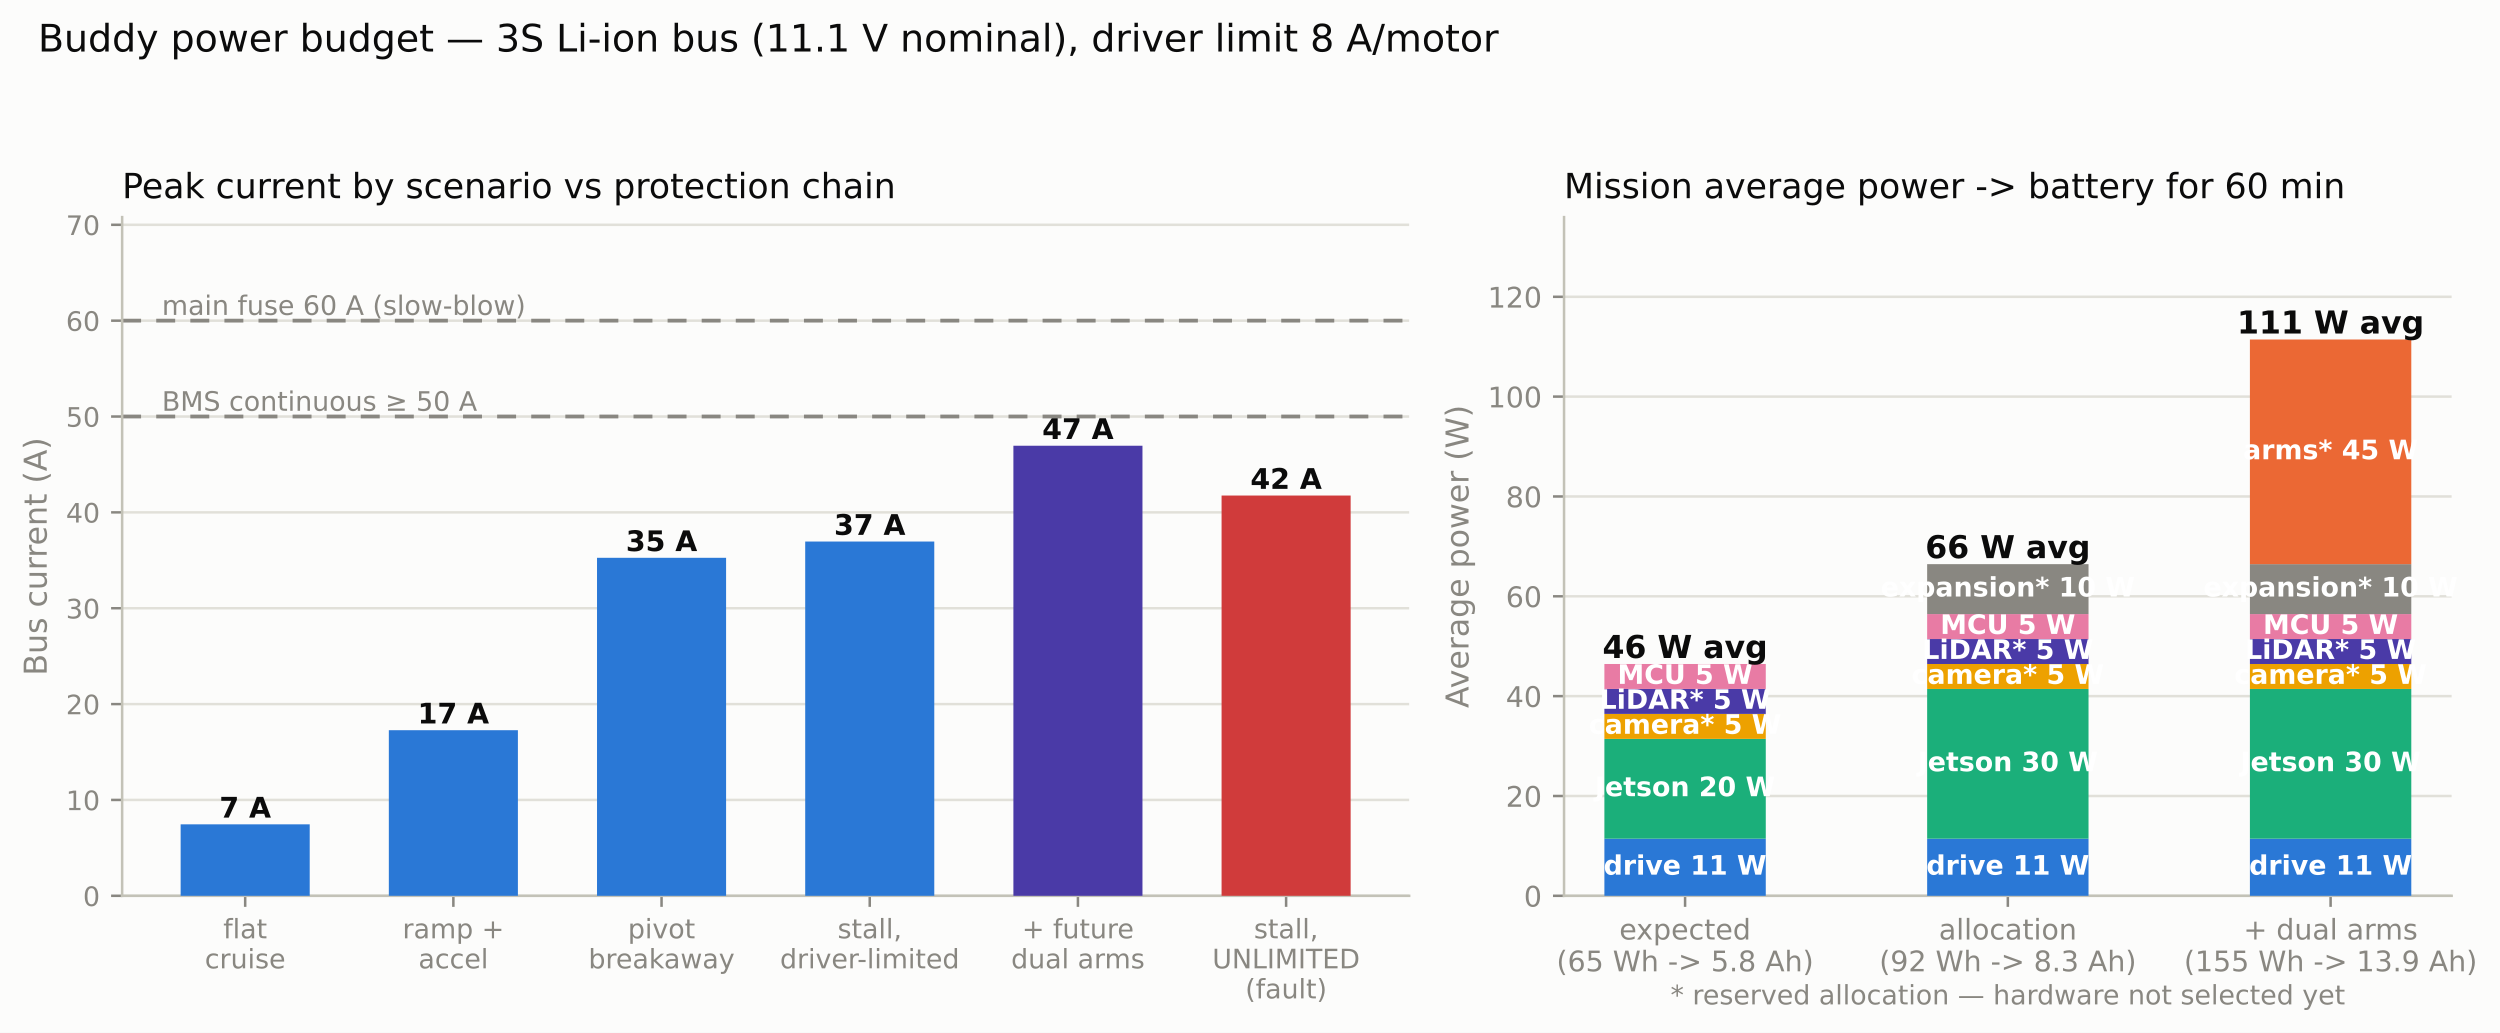
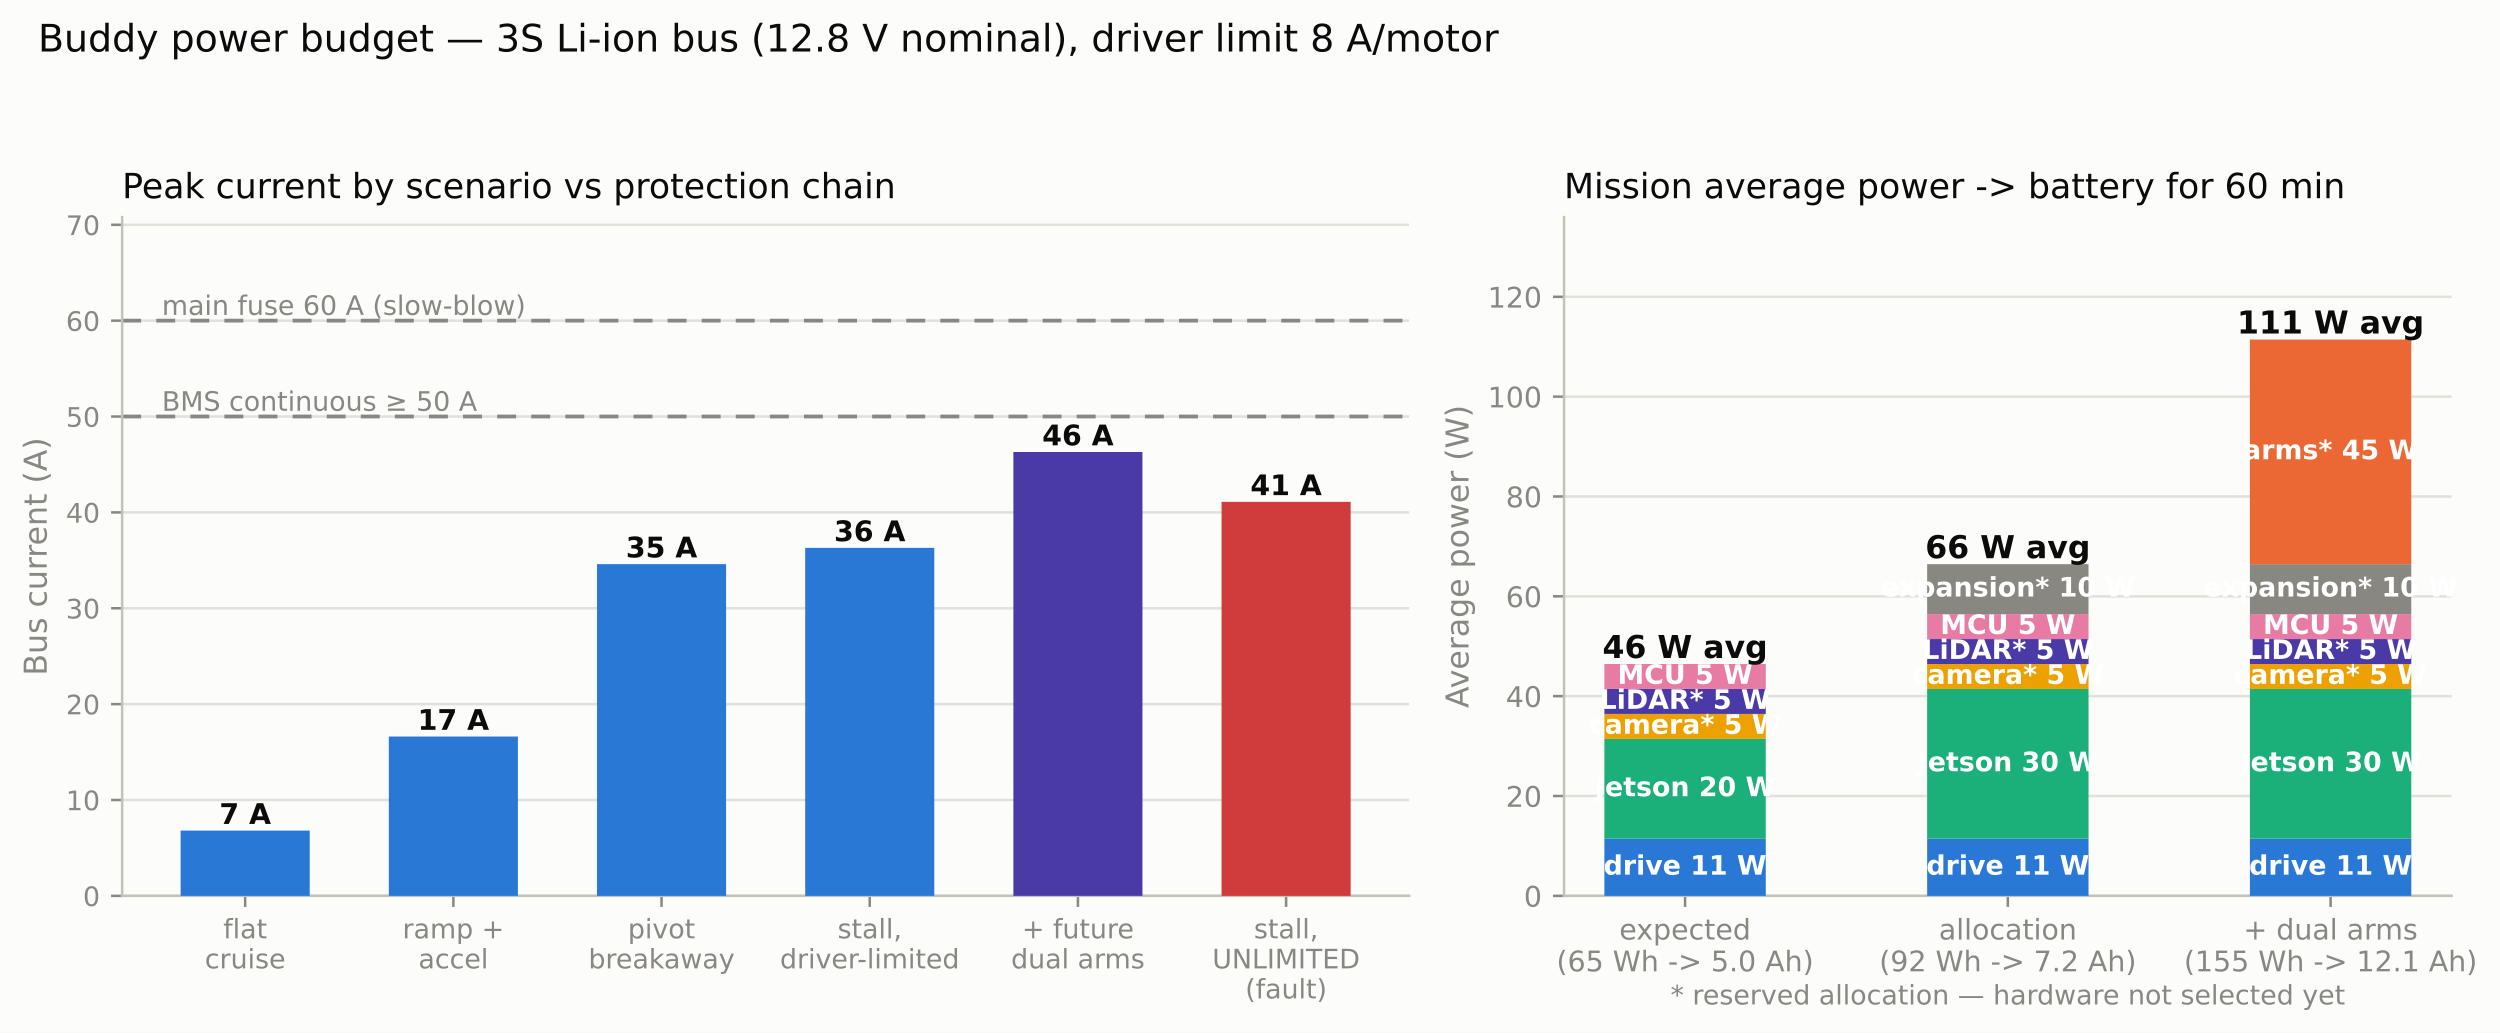
- <svg xmlns="http://www.w3.org/2000/svg" xmlns:xlink="http://www.w3.org/1999/xlink" width="792.006pt" height="327.168pt" viewBox="0 0 792.006 327.168" version="1.1">
+ <svg xmlns="http://www.w3.org/2000/svg" xmlns:xlink="http://www.w3.org/1999/xlink" width="791.985pt" height="327.168pt" viewBox="0 0 791.985 327.168" version="1.1">
  <defs>
    <style type="text/css">*{stroke-linejoin: round; stroke-linecap: butt}</style>
  </defs>
  <g id="figure_1">
    <g id="patch_1">
-       <path d="M 0 327.168  L 792.006 327.168  L 792.006 0  L 0 0  z " style="fill: #fcfcfb" />
+       <path d="M 0 327.168  L 791.985 327.168  L 791.985 0  L 0 0  z " style="fill: #fcfcfb" />
    </g>
    <g id="axes_1">
      <g id="patch_2">
-         <path d="M 38.694 283.798  L 446.422 283.798  L 446.422 68.784  L 38.694 68.784  z " style="fill: #fcfcfb" />
+         <path d="M 38.694 283.798  L 446.409 283.798  L 446.409 68.784  L 38.694 68.784  z " style="fill: #fcfcfb" />
      </g>
      <g id="matplotlib.axis_1">
        <g id="xtick_1">
          <g id="line2d_1">
            <defs>
              <path id="ma2b86f57fc" d="M 0 0  L 0 3.5  " style="stroke: #898781; stroke-width: 0.8" />
            </defs>
            <g>
-               <use xlink:href="#ma2b86f57fc" x="77.673" y="283.798" style="fill: #898781; stroke: #898781; stroke-width: 0.8" />
+               <use xlink:href="#ma2b86f57fc" x="77.672" y="283.798" style="fill: #898781; stroke: #898781; stroke-width: 0.8" />
            </g>
          </g>
          <g id="text_1">
-             <text style="font-size: 8.5px; font-family: 'DejaVu Sans', sans-serif; fill: #898781" transform="translate(70.7258 297.2568)">flat</text>
-             <text style="font-size: 8.5px; font-family: 'DejaVu Sans', sans-serif; fill: #898781" transform="translate(64.88604 306.7749)">cruise</text>
+             <text style="font-size: 8.5px; font-family: 'DejaVu Sans', sans-serif; fill: #898781" transform="translate(70.72453 297.2568)">flat</text>
+             <text style="font-size: 8.5px; font-family: 'DejaVu Sans', sans-serif; fill: #898781" transform="translate(64.88476 306.7749)">cruise</text>
          </g>
        </g>
        <g id="xtick_2">
          <g id="line2d_2">
            <g>
-               <use xlink:href="#ma2b86f57fc" x="143.627" y="283.798" style="fill: #898781; stroke: #898781; stroke-width: 0.8" />
+               <use xlink:href="#ma2b86f57fc" x="143.624" y="283.798" style="fill: #898781; stroke: #898781; stroke-width: 0.8" />
            </g>
          </g>
          <g id="text_2">
-             <text style="font-size: 8.5px; font-family: 'DejaVu Sans', sans-serif; fill: #898781" transform="translate(127.5258 297.2568)">ramp +</text>
-             <text style="font-size: 8.5px; font-family: 'DejaVu Sans', sans-serif; fill: #898781" transform="translate(132.5534 306.7749)">accel</text>
+             <text style="font-size: 8.5px; font-family: 'DejaVu Sans', sans-serif; fill: #898781" transform="translate(127.5223 297.2568)">ramp +</text>
+             <text style="font-size: 8.5px; font-family: 'DejaVu Sans', sans-serif; fill: #898781" transform="translate(132.5499 306.7749)">accel</text>
          </g>
        </g>
        <g id="xtick_3">
          <g id="line2d_3">
            <g>
-               <use xlink:href="#ma2b86f57fc" x="209.581" y="283.798" style="fill: #898781; stroke: #898781; stroke-width: 0.8" />
+               <use xlink:href="#ma2b86f57fc" x="209.576" y="283.798" style="fill: #898781; stroke: #898781; stroke-width: 0.8" />
            </g>
          </g>
          <g id="text_3">
-             <text style="font-size: 8.5px; font-family: 'DejaVu Sans', sans-serif; fill: #898781" transform="translate(198.9205 297.2568)">pivot</text>
-             <text style="font-size: 8.5px; font-family: 'DejaVu Sans', sans-serif; fill: #898781" transform="translate(186.4255 306.7749)">breakaway</text>
+             <text style="font-size: 8.5px; font-family: 'DejaVu Sans', sans-serif; fill: #898781" transform="translate(198.9149 297.2568)">pivot</text>
+             <text style="font-size: 8.5px; font-family: 'DejaVu Sans', sans-serif; fill: #898781" transform="translate(186.4199 306.7749)">breakaway</text>
          </g>
        </g>
        <g id="xtick_4">
          <g id="line2d_4">
            <g>
-               <use xlink:href="#ma2b86f57fc" x="275.535" y="283.798" style="fill: #898781; stroke: #898781; stroke-width: 0.8" />
+               <use xlink:href="#ma2b86f57fc" x="275.528" y="283.798" style="fill: #898781; stroke: #898781; stroke-width: 0.8" />
            </g>
          </g>
          <g id="text_4">
-             <text style="font-size: 8.5px; font-family: 'DejaVu Sans', sans-serif; fill: #898781" transform="translate(265.3387 297.2568)">stall,</text>
-             <text style="font-size: 8.5px; font-family: 'DejaVu Sans', sans-serif; fill: #898781" transform="translate(247.1082 306.7749)">driver-limited</text>
+             <text style="font-size: 8.5px; font-family: 'DejaVu Sans', sans-serif; fill: #898781" transform="translate(265.331 297.2568)">stall,</text>
+             <text style="font-size: 8.5px; font-family: 'DejaVu Sans', sans-serif; fill: #898781" transform="translate(247.1005 306.7749)">driver-limited</text>
          </g>
        </g>
        <g id="xtick_5">
          <g id="line2d_5">
            <g>
-               <use xlink:href="#ma2b86f57fc" x="341.489" y="283.798" style="fill: #898781; stroke: #898781; stroke-width: 0.8" />
+               <use xlink:href="#ma2b86f57fc" x="341.48" y="283.798" style="fill: #898781; stroke: #898781; stroke-width: 0.8" />
            </g>
          </g>
          <g id="text_5">
-             <text style="font-size: 8.5px; font-family: 'DejaVu Sans', sans-serif; fill: #898781" transform="translate(323.7616 297.2568)">+ future</text>
-             <text style="font-size: 8.5px; font-family: 'DejaVu Sans', sans-serif; fill: #898781" transform="translate(320.3311 306.7749)">dual arms</text>
+             <text style="font-size: 8.5px; font-family: 'DejaVu Sans', sans-serif; fill: #898781" transform="translate(323.7518 297.2568)">+ future</text>
+             <text style="font-size: 8.5px; font-family: 'DejaVu Sans', sans-serif; fill: #898781" transform="translate(320.3212 306.7749)">dual arms</text>
          </g>
        </g>
        <g id="xtick_6">
          <g id="line2d_6">
            <g>
-               <use xlink:href="#ma2b86f57fc" x="407.444" y="283.798" style="fill: #898781; stroke: #898781; stroke-width: 0.8" />
+               <use xlink:href="#ma2b86f57fc" x="407.431" y="283.798" style="fill: #898781; stroke: #898781; stroke-width: 0.8" />
            </g>
          </g>
          <g id="text_6">
-             <text style="font-size: 8.5px; font-family: 'DejaVu Sans', sans-serif; fill: #898781" transform="translate(397.2468 297.2568)">stall,</text>
-             <text style="font-size: 8.5px; font-family: 'DejaVu Sans', sans-serif; fill: #898781" transform="translate(384.0572 306.7749)">UNLIMITED</text>
-             <text style="font-size: 8.5px; font-family: 'DejaVu Sans', sans-serif; fill: #898781" transform="translate(394.4863 316.293)">(fault)</text>
+             <text style="font-size: 8.5px; font-family: 'DejaVu Sans', sans-serif; fill: #898781" transform="translate(397.2348 297.2568)">stall,</text>
+             <text style="font-size: 8.5px; font-family: 'DejaVu Sans', sans-serif; fill: #898781" transform="translate(384.0452 306.7749)">UNLIMITED</text>
+             <text style="font-size: 8.5px; font-family: 'DejaVu Sans', sans-serif; fill: #898781" transform="translate(394.4743 316.293)">(fault)</text>
          </g>
        </g>
      </g>
      <g id="matplotlib.axis_2">
        <g id="ytick_1">
          <g id="line2d_7">
-             <path d="M 38.694 283.798  L 446.422 283.798  " clip-path="url(#p3582e8891f)" style="fill: none; stroke: #e1e0d9; stroke-width: 0.8; stroke-linecap: square" />
+             <path d="M 38.694 283.798  L 446.409 283.798  " clip-path="url(#p6758bde0e4)" style="fill: none; stroke: #e1e0d9; stroke-width: 0.8; stroke-linecap: square" />
          </g>
          <g id="line2d_8">
            <defs>
              <path id="m1e9599ba9b" d="M 0 0  L -3.5 0  " style="stroke: #898781; stroke-width: 0.8" />
            </defs>
            <g>
              <use xlink:href="#m1e9599ba9b" x="38.694" y="283.798" style="fill: #898781; stroke: #898781; stroke-width: 0.8" />
            </g>
          </g>
          <g id="text_7">
            <text style="font-size: 8.5px; font-family: 'DejaVu Sans', sans-serif; text-anchor: end; fill: #898781" x="31.694" y="287.027" transform="rotate(-0 31.69438 287.0274)">0</text>
          </g>
        </g>
        <g id="ytick_2">
          <g id="line2d_9">
-             <path d="M 38.694 253.429  L 446.422 253.429  " clip-path="url(#p3582e8891f)" style="fill: none; stroke: #e1e0d9; stroke-width: 0.8; stroke-linecap: square" />
+             <path d="M 38.694 253.429  L 446.409 253.429  " clip-path="url(#p6758bde0e4)" style="fill: none; stroke: #e1e0d9; stroke-width: 0.8; stroke-linecap: square" />
          </g>
          <g id="line2d_10">
            <g>
              <use xlink:href="#m1e9599ba9b" x="38.694" y="253.429" style="fill: #898781; stroke: #898781; stroke-width: 0.8" />
            </g>
          </g>
          <g id="text_8">
            <text style="font-size: 8.5px; font-family: 'DejaVu Sans', sans-serif; text-anchor: end; fill: #898781" x="31.694" y="256.658" transform="rotate(-0 31.69438 256.6582)">10</text>
          </g>
        </g>
        <g id="ytick_3">
          <g id="line2d_11">
-             <path d="M 38.694 223.06  L 446.422 223.06  " clip-path="url(#p3582e8891f)" style="fill: none; stroke: #e1e0d9; stroke-width: 0.8; stroke-linecap: square" />
+             <path d="M 38.694 223.06  L 446.409 223.06  " clip-path="url(#p6758bde0e4)" style="fill: none; stroke: #e1e0d9; stroke-width: 0.8; stroke-linecap: square" />
          </g>
          <g id="line2d_12">
            <g>
              <use xlink:href="#m1e9599ba9b" x="38.694" y="223.06" style="fill: #898781; stroke: #898781; stroke-width: 0.8" />
            </g>
          </g>
          <g id="text_9">
            <text style="font-size: 8.5px; font-family: 'DejaVu Sans', sans-serif; text-anchor: end; fill: #898781" x="31.694" y="226.289" transform="rotate(-0 31.69438 226.289)">20</text>
          </g>
        </g>
        <g id="ytick_4">
          <g id="line2d_13">
-             <path d="M 38.694 192.69  L 446.422 192.69  " clip-path="url(#p3582e8891f)" style="fill: none; stroke: #e1e0d9; stroke-width: 0.8; stroke-linecap: square" />
+             <path d="M 38.694 192.69  L 446.409 192.69  " clip-path="url(#p6758bde0e4)" style="fill: none; stroke: #e1e0d9; stroke-width: 0.8; stroke-linecap: square" />
          </g>
          <g id="line2d_14">
            <g>
              <use xlink:href="#m1e9599ba9b" x="38.694" y="192.69" style="fill: #898781; stroke: #898781; stroke-width: 0.8" />
            </g>
          </g>
          <g id="text_10">
            <text style="font-size: 8.5px; font-family: 'DejaVu Sans', sans-serif; text-anchor: end; fill: #898781" x="31.694" y="195.92" transform="rotate(-0 31.69438 195.9198)">30</text>
          </g>
        </g>
        <g id="ytick_5">
          <g id="line2d_15">
-             <path d="M 38.694 162.321  L 446.422 162.321  " clip-path="url(#p3582e8891f)" style="fill: none; stroke: #e1e0d9; stroke-width: 0.8; stroke-linecap: square" />
+             <path d="M 38.694 162.321  L 446.409 162.321  " clip-path="url(#p6758bde0e4)" style="fill: none; stroke: #e1e0d9; stroke-width: 0.8; stroke-linecap: square" />
          </g>
          <g id="line2d_16">
            <g>
              <use xlink:href="#m1e9599ba9b" x="38.694" y="162.321" style="fill: #898781; stroke: #898781; stroke-width: 0.8" />
            </g>
          </g>
          <g id="text_11">
            <text style="font-size: 8.5px; font-family: 'DejaVu Sans', sans-serif; text-anchor: end; fill: #898781" x="31.694" y="165.551" transform="rotate(-0 31.69438 165.5505)">40</text>
          </g>
        </g>
        <g id="ytick_6">
          <g id="line2d_17">
-             <path d="M 38.694 131.952  L 446.422 131.952  " clip-path="url(#p3582e8891f)" style="fill: none; stroke: #e1e0d9; stroke-width: 0.8; stroke-linecap: square" />
+             <path d="M 38.694 131.952  L 446.409 131.952  " clip-path="url(#p6758bde0e4)" style="fill: none; stroke: #e1e0d9; stroke-width: 0.8; stroke-linecap: square" />
          </g>
          <g id="line2d_18">
            <g>
              <use xlink:href="#m1e9599ba9b" x="38.694" y="131.952" style="fill: #898781; stroke: #898781; stroke-width: 0.8" />
            </g>
          </g>
          <g id="text_12">
            <text style="font-size: 8.5px; font-family: 'DejaVu Sans', sans-serif; text-anchor: end; fill: #898781" x="31.694" y="135.181" transform="rotate(-0 31.69438 135.1813)">50</text>
          </g>
        </g>
        <g id="ytick_7">
          <g id="line2d_19">
-             <path d="M 38.694 101.583  L 446.422 101.583  " clip-path="url(#p3582e8891f)" style="fill: none; stroke: #e1e0d9; stroke-width: 0.8; stroke-linecap: square" />
+             <path d="M 38.694 101.583  L 446.409 101.583  " clip-path="url(#p6758bde0e4)" style="fill: none; stroke: #e1e0d9; stroke-width: 0.8; stroke-linecap: square" />
          </g>
          <g id="line2d_20">
            <g>
              <use xlink:href="#m1e9599ba9b" x="38.694" y="101.583" style="fill: #898781; stroke: #898781; stroke-width: 0.8" />
            </g>
          </g>
          <g id="text_13">
            <text style="font-size: 8.5px; font-family: 'DejaVu Sans', sans-serif; text-anchor: end; fill: #898781" x="31.694" y="104.812" transform="rotate(-0 31.69438 104.8121)">60</text>
          </g>
        </g>
        <g id="ytick_8">
          <g id="line2d_21">
-             <path d="M 38.694 71.214  L 446.422 71.214  " clip-path="url(#p3582e8891f)" style="fill: none; stroke: #e1e0d9; stroke-width: 0.8; stroke-linecap: square" />
+             <path d="M 38.694 71.214  L 446.409 71.214  " clip-path="url(#p6758bde0e4)" style="fill: none; stroke: #e1e0d9; stroke-width: 0.8; stroke-linecap: square" />
          </g>
          <g id="line2d_22">
            <g>
              <use xlink:href="#m1e9599ba9b" x="38.694" y="71.214" style="fill: #898781; stroke: #898781; stroke-width: 0.8" />
            </g>
          </g>
          <g id="text_14">
            <text style="font-size: 8.5px; font-family: 'DejaVu Sans', sans-serif; text-anchor: end; fill: #898781" x="31.694" y="74.443" transform="rotate(-0 31.69438 74.44287)">70</text>
          </g>
        </g>
        <g id="text_15">
          <text style="font-size: 10px; font-family: 'DejaVu Sans', sans-serif; text-anchor: middle; fill: #898781" x="14.798" y="176.291" transform="rotate(-90 14.79844 176.291)">Bus current (A)</text>
        </g>
      </g>
      <g id="line2d_23">
-         <path d="M 38.694 131.952  L 446.422 131.952  " clip-path="url(#p3582e8891f)" style="fill: none; stroke-dasharray: 6,4.8; stroke-dashoffset: 0; stroke: #898781; stroke-width: 1.2" />
+         <path d="M 38.694 131.952  L 446.409 131.952  " clip-path="url(#p6758bde0e4)" style="fill: none; stroke-dasharray: 6,4.8; stroke-dashoffset: 0; stroke: #898781; stroke-width: 1.2" />
      </g>
      <g id="line2d_24">
-         <path d="M 38.694 101.583  L 446.422 101.583  " clip-path="url(#p3582e8891f)" style="fill: none; stroke-dasharray: 6,4.8; stroke-dashoffset: 0; stroke: #898781; stroke-width: 1.2" />
+         <path d="M 38.694 101.583  L 446.409 101.583  " clip-path="url(#p6758bde0e4)" style="fill: none; stroke-dasharray: 6,4.8; stroke-dashoffset: 0; stroke: #898781; stroke-width: 1.2" />
      </g>
      <g id="patch_3">
        <path d="M 38.694 283.798  L 38.694 68.784  " style="fill: none; stroke: #c3c2b7; stroke-width: 0.8; stroke-linejoin: miter; stroke-linecap: square" />
      </g>
      <g id="patch_4">
-         <path d="M 38.694 283.798  L 446.422 283.798  " style="fill: none; stroke: #c3c2b7; stroke-width: 0.8; stroke-linejoin: miter; stroke-linecap: square" />
+         <path d="M 38.694 283.798  L 446.409 283.798  " style="fill: none; stroke: #c3c2b7; stroke-width: 0.8; stroke-linejoin: miter; stroke-linecap: square" />
      </g>
      <g id="patch_5">
-         <path d="M 57.227 283.798  L 98.119 283.798  L 98.119 261.14  L 57.227 261.14  z " clip-path="url(#p3582e8891f)" style="fill: #2a78d6" />
+         <path d="M 57.227 283.798  L 98.117 283.798  L 98.117 263.138  L 57.227 263.138  z " clip-path="url(#p6758bde0e4)" style="fill: #2a78d6" />
      </g>
      <g id="patch_6">
-         <path d="M 123.182 283.798  L 164.073 283.798  L 164.073 231.33  L 123.182 231.33  z " clip-path="url(#p3582e8891f)" style="fill: #2a78d6" />
+         <path d="M 123.179 283.798  L 164.069 283.798  L 164.069 233.328  L 123.179 233.328  z " clip-path="url(#p6758bde0e4)" style="fill: #2a78d6" />
      </g>
      <g id="patch_7">
-         <path d="M 189.136 283.798  L 230.027 283.798  L 230.027 176.712  L 189.136 176.712  z " clip-path="url(#p3582e8891f)" style="fill: #2a78d6" />
+         <path d="M 189.131 283.798  L 230.021 283.798  L 230.021 178.711  L 189.131 178.711  z " clip-path="url(#p6758bde0e4)" style="fill: #2a78d6" />
      </g>
      <g id="patch_8">
-         <path d="M 255.09 283.798  L 295.981 283.798  L 295.981 171.569  L 255.09 171.569  z " clip-path="url(#p3582e8891f)" style="fill: #2a78d6" />
+         <path d="M 255.083 283.798  L 295.973 283.798  L 295.973 173.567  L 255.083 173.567  z " clip-path="url(#p6758bde0e4)" style="fill: #2a78d6" />
      </g>
      <g id="patch_9">
-         <path d="M 321.044 283.798  L 361.935 283.798  L 361.935 141.2  L 321.044 141.2  z " clip-path="url(#p3582e8891f)" style="fill: #4a3aa7" />
+         <path d="M 321.034 283.798  L 361.925 283.798  L 361.925 143.198  L 321.034 143.198  z " clip-path="url(#p6758bde0e4)" style="fill: #4a3aa7" />
      </g>
      <g id="patch_10">
-         <path d="M 386.998 283.798  L 427.889 283.798  L 427.889 156.992  L 386.998 156.992  z " clip-path="url(#p3582e8891f)" style="fill: #d03b3b" />
+         <path d="M 386.986 283.798  L 427.877 283.798  L 427.877 158.99  L 386.986 158.99  z " clip-path="url(#p6758bde0e4)" style="fill: #d03b3b" />
      </g>
      <g id="text_16">
        <text style="font-size: 11px; font-family: 'DejaVu Sans', sans-serif; text-anchor: start; fill: #0b0b0b" x="38.694" y="62.784" transform="rotate(-0 38.69438 62.784)">Peak current by scenario vs protection chain</text>
      </g>
      <g id="text_17">
-         <text style="font-weight: 700; font-size: 9px; font-family: 'DejaVu Sans', sans-serif; text-anchor: middle; fill: #0b0b0b" x="77.673" y="259.014" transform="rotate(-0 77.67322 259.014)">7 A</text>
+         <text style="font-weight: 700; font-size: 9px; font-family: 'DejaVu Sans', sans-serif; text-anchor: middle; fill: #0b0b0b" x="77.672" y="261.013" transform="rotate(-0 77.67195 261.0125)">7 A</text>
      </g>
      <g id="text_18">
-         <text style="font-weight: 700; font-size: 9px; font-family: 'DejaVu Sans', sans-serif; text-anchor: middle; fill: #0b0b0b" x="143.627" y="229.204" transform="rotate(-0 143.6273 229.2037)">17 A</text>
+         <text style="font-weight: 700; font-size: 9px; font-family: 'DejaVu Sans', sans-serif; text-anchor: middle; fill: #0b0b0b" x="143.624" y="231.202" transform="rotate(-0 143.6239 231.2022)">17 A</text>
      </g>
      <g id="text_19">
-         <text style="font-weight: 700; font-size: 9px; font-family: 'DejaVu Sans', sans-serif; text-anchor: middle; fill: #0b0b0b" x="209.581" y="174.586" transform="rotate(-0 209.5813 174.5865)">35 A</text>
+         <text style="font-weight: 700; font-size: 9px; font-family: 'DejaVu Sans', sans-serif; text-anchor: middle; fill: #0b0b0b" x="209.576" y="176.585" transform="rotate(-0 209.5758 176.585)">35 A</text>
      </g>
      <g id="text_20">
-         <text style="font-weight: 700; font-size: 9px; font-family: 'DejaVu Sans', sans-serif; text-anchor: middle; fill: #0b0b0b" x="275.535" y="169.443" transform="rotate(-0 275.5354 169.4429)">37 A</text>
+         <text style="font-weight: 700; font-size: 9px; font-family: 'DejaVu Sans', sans-serif; text-anchor: middle; fill: #0b0b0b" x="275.528" y="171.441" transform="rotate(-0 275.5277 171.4415)">36 A</text>
      </g>
      <g id="text_21">
-         <text style="font-weight: 700; font-size: 9px; font-family: 'DejaVu Sans', sans-serif; text-anchor: middle; fill: #0b0b0b" x="341.489" y="139.074" transform="rotate(-0 341.4895 139.0737)">47 A</text>
+         <text style="font-weight: 700; font-size: 9px; font-family: 'DejaVu Sans', sans-serif; text-anchor: middle; fill: #0b0b0b" x="341.48" y="141.072" transform="rotate(-0 341.4796 141.0722)">46 A</text>
      </g>
      <g id="text_22">
-         <text style="font-weight: 700; font-size: 9px; font-family: 'DejaVu Sans', sans-serif; text-anchor: middle; fill: #0b0b0b" x="407.444" y="154.866" transform="rotate(-0 407.4435 154.8657)">42 A</text>
+         <text style="font-weight: 700; font-size: 9px; font-family: 'DejaVu Sans', sans-serif; text-anchor: middle; fill: #0b0b0b" x="407.431" y="156.864" transform="rotate(-0 407.4315 156.8642)">41 A</text>
      </g>
      <g id="text_23">
-         <text style="font-size: 8.5px; font-family: 'DejaVu Sans', sans-serif; text-anchor: start; fill: #898781" x="51.292" y="130.13" transform="rotate(-0 51.2916 130.1298)">BMS continuous ≥ 50 A</text>
+         <text style="font-size: 8.5px; font-family: 'DejaVu Sans', sans-serif; text-anchor: start; fill: #898781" x="51.291" y="130.13" transform="rotate(-0 51.29119 130.1298)">BMS continuous ≥ 50 A</text>
      </g>
      <g id="text_24">
-         <text style="font-size: 8.5px; font-family: 'DejaVu Sans', sans-serif; text-anchor: start; fill: #898781" x="51.292" y="99.761" transform="rotate(-0 51.2916 99.7606)">main fuse 60 A (slow-blow)</text>
+         <text style="font-size: 8.5px; font-family: 'DejaVu Sans', sans-serif; text-anchor: start; fill: #898781" x="51.291" y="99.761" transform="rotate(-0 51.29119 99.7606)">main fuse 60 A (slow-blow)</text>
      </g>
    </g>
    <g id="axes_2">
      <g id="patch_11">
-         <path d="M 495.492 283.798  L 776.684 283.798  L 776.684 68.784  L 495.492 68.784  z " style="fill: #fcfcfb" />
+         <path d="M 495.479 283.798  L 776.662 283.798  L 776.662 68.784  L 495.479 68.784  z " style="fill: #fcfcfb" />
      </g>
      <g id="matplotlib.axis_3">
        <g id="xtick_7">
          <g id="line2d_25">
            <g>
-               <use xlink:href="#ma2b86f57fc" x="533.837" y="283.798" style="fill: #898781; stroke: #898781; stroke-width: 0.8" />
+               <use xlink:href="#ma2b86f57fc" x="533.822" y="283.798" style="fill: #898781; stroke: #898781; stroke-width: 0.8" />
            </g>
          </g>
          <g id="text_25">
-             <text style="font-size: 9px; font-family: 'DejaVu Sans', sans-serif; fill: #898781" transform="translate(512.9932 297.6367)">expected</text>
-             <text style="font-size: 9px; font-family: 'DejaVu Sans', sans-serif; fill: #898781" transform="translate(493.0962 307.7147)">(65 Wh -&gt; 5.8 Ah)</text>
+             <text style="font-size: 9px; font-family: 'DejaVu Sans', sans-serif; fill: #898781" transform="translate(512.9787 297.6367)">expected</text>
+             <text style="font-size: 9px; font-family: 'DejaVu Sans', sans-serif; fill: #898781" transform="translate(493.0816 307.7147)">(65 Wh -&gt; 5.0 Ah)</text>
          </g>
        </g>
        <g id="xtick_8">
          <g id="line2d_26">
            <g>
-               <use xlink:href="#ma2b86f57fc" x="636.088" y="283.798" style="fill: #898781; stroke: #898781; stroke-width: 0.8" />
+               <use xlink:href="#ma2b86f57fc" x="636.07" y="283.798" style="fill: #898781; stroke: #898781; stroke-width: 0.8" />
            </g>
          </g>
          <g id="text_26">
-             <text style="font-size: 9px; font-family: 'DejaVu Sans', sans-serif; fill: #898781" transform="translate(614.2252 297.6367)">allocation</text>
-             <text style="font-size: 9px; font-family: 'DejaVu Sans', sans-serif; fill: #898781" transform="translate(595.3477 307.7147)">(92 Wh -&gt; 8.3 Ah)</text>
+             <text style="font-size: 9px; font-family: 'DejaVu Sans', sans-serif; fill: #898781" transform="translate(614.2073 297.6367)">allocation</text>
+             <text style="font-size: 9px; font-family: 'DejaVu Sans', sans-serif; fill: #898781" transform="translate(595.3298 307.7147)">(92 Wh -&gt; 7.2 Ah)</text>
          </g>
        </g>
        <g id="xtick_9">
          <g id="line2d_27">
            <g>
-               <use xlink:href="#ma2b86f57fc" x="738.34" y="283.798" style="fill: #898781; stroke: #898781; stroke-width: 0.8" />
+               <use xlink:href="#ma2b86f57fc" x="738.318" y="283.798" style="fill: #898781; stroke: #898781; stroke-width: 0.8" />
            </g>
          </g>
          <g id="text_27">
-             <text style="font-size: 9px; font-family: 'DejaVu Sans', sans-serif; fill: #898781" transform="translate(710.7358 297.6367)">+ dual arms</text>
-             <text style="font-size: 9px; font-family: 'DejaVu Sans', sans-serif; fill: #898781" transform="translate(691.873 307.7147)">(155 Wh -&gt; 13.9 Ah)</text>
+             <text style="font-size: 9px; font-family: 'DejaVu Sans', sans-serif; fill: #898781" transform="translate(710.7145 297.6367)">+ dual arms</text>
+             <text style="font-size: 9px; font-family: 'DejaVu Sans', sans-serif; fill: #898781" transform="translate(691.8518 307.7147)">(155 Wh -&gt; 12.1 Ah)</text>
          </g>
        </g>
      </g>
      <g id="matplotlib.axis_4">
        <g id="ytick_9">
          <g id="line2d_28">
-             <path d="M 495.492 283.798  L 776.684 283.798  " clip-path="url(#p75b773e583)" style="fill: none; stroke: #e1e0d9; stroke-width: 0.8; stroke-linecap: square" />
+             <path d="M 495.479 283.798  L 776.662 283.798  " clip-path="url(#p00b682d2b6)" style="fill: none; stroke: #e1e0d9; stroke-width: 0.8; stroke-linecap: square" />
          </g>
          <g id="line2d_29">
            <g>
-               <use xlink:href="#m1e9599ba9b" x="495.492" y="283.798" style="fill: #898781; stroke: #898781; stroke-width: 0.8" />
+               <use xlink:href="#m1e9599ba9b" x="495.479" y="283.798" style="fill: #898781; stroke: #898781; stroke-width: 0.8" />
            </g>
          </g>
          <g id="text_28">
-             <text style="font-size: 9px; font-family: 'DejaVu Sans', sans-serif; text-anchor: end; fill: #898781" x="488.492" y="287.217" transform="rotate(-0 488.4924 287.2174)">0</text>
+             <text style="font-size: 9px; font-family: 'DejaVu Sans', sans-serif; text-anchor: end; fill: #898781" x="488.479" y="287.217" transform="rotate(-0 488.479 287.2174)">0</text>
          </g>
        </g>
        <g id="ytick_10">
          <g id="line2d_30">
-             <path d="M 495.492 252.169  L 776.684 252.169  " clip-path="url(#p75b773e583)" style="fill: none; stroke: #e1e0d9; stroke-width: 0.8; stroke-linecap: square" />
+             <path d="M 495.479 252.169  L 776.662 252.169  " clip-path="url(#p00b682d2b6)" style="fill: none; stroke: #e1e0d9; stroke-width: 0.8; stroke-linecap: square" />
          </g>
          <g id="line2d_31">
            <g>
-               <use xlink:href="#m1e9599ba9b" x="495.492" y="252.169" style="fill: #898781; stroke: #898781; stroke-width: 0.8" />
+               <use xlink:href="#m1e9599ba9b" x="495.479" y="252.169" style="fill: #898781; stroke: #898781; stroke-width: 0.8" />
            </g>
          </g>
          <g id="text_29">
-             <text style="font-size: 9px; font-family: 'DejaVu Sans', sans-serif; text-anchor: end; fill: #898781" x="488.492" y="255.588" transform="rotate(-0 488.4924 255.5879)">20</text>
+             <text style="font-size: 9px; font-family: 'DejaVu Sans', sans-serif; text-anchor: end; fill: #898781" x="488.479" y="255.588" transform="rotate(-0 488.479 255.5879)">20</text>
          </g>
        </g>
        <g id="ytick_11">
          <g id="line2d_32">
-             <path d="M 495.492 220.539  L 776.684 220.539  " clip-path="url(#p75b773e583)" style="fill: none; stroke: #e1e0d9; stroke-width: 0.8; stroke-linecap: square" />
+             <path d="M 495.479 220.539  L 776.662 220.539  " clip-path="url(#p00b682d2b6)" style="fill: none; stroke: #e1e0d9; stroke-width: 0.8; stroke-linecap: square" />
          </g>
          <g id="line2d_33">
            <g>
-               <use xlink:href="#m1e9599ba9b" x="495.492" y="220.539" style="fill: #898781; stroke: #898781; stroke-width: 0.8" />
+               <use xlink:href="#m1e9599ba9b" x="495.479" y="220.539" style="fill: #898781; stroke: #898781; stroke-width: 0.8" />
            </g>
          </g>
          <g id="text_30">
-             <text style="font-size: 9px; font-family: 'DejaVu Sans', sans-serif; text-anchor: end; fill: #898781" x="488.492" y="223.958" transform="rotate(-0 488.4924 223.9585)">40</text>
+             <text style="font-size: 9px; font-family: 'DejaVu Sans', sans-serif; text-anchor: end; fill: #898781" x="488.479" y="223.958" transform="rotate(-0 488.479 223.9585)">40</text>
          </g>
        </g>
        <g id="ytick_12">
          <g id="line2d_34">
-             <path d="M 495.492 188.91  L 776.684 188.91  " clip-path="url(#p75b773e583)" style="fill: none; stroke: #e1e0d9; stroke-width: 0.8; stroke-linecap: square" />
+             <path d="M 495.479 188.91  L 776.662 188.91  " clip-path="url(#p00b682d2b6)" style="fill: none; stroke: #e1e0d9; stroke-width: 0.8; stroke-linecap: square" />
          </g>
          <g id="line2d_35">
            <g>
-               <use xlink:href="#m1e9599ba9b" x="495.492" y="188.91" style="fill: #898781; stroke: #898781; stroke-width: 0.8" />
+               <use xlink:href="#m1e9599ba9b" x="495.479" y="188.91" style="fill: #898781; stroke: #898781; stroke-width: 0.8" />
            </g>
          </g>
          <g id="text_31">
-             <text style="font-size: 9px; font-family: 'DejaVu Sans', sans-serif; text-anchor: end; fill: #898781" x="488.492" y="192.329" transform="rotate(-0 488.4924 192.329)">60</text>
+             <text style="font-size: 9px; font-family: 'DejaVu Sans', sans-serif; text-anchor: end; fill: #898781" x="488.479" y="192.329" transform="rotate(-0 488.479 192.329)">60</text>
          </g>
        </g>
        <g id="ytick_13">
          <g id="line2d_36">
-             <path d="M 495.492 157.28  L 776.684 157.28  " clip-path="url(#p75b773e583)" style="fill: none; stroke: #e1e0d9; stroke-width: 0.8; stroke-linecap: square" />
+             <path d="M 495.479 157.28  L 776.662 157.28  " clip-path="url(#p00b682d2b6)" style="fill: none; stroke: #e1e0d9; stroke-width: 0.8; stroke-linecap: square" />
          </g>
          <g id="line2d_37">
            <g>
-               <use xlink:href="#m1e9599ba9b" x="495.492" y="157.28" style="fill: #898781; stroke: #898781; stroke-width: 0.8" />
+               <use xlink:href="#m1e9599ba9b" x="495.479" y="157.28" style="fill: #898781; stroke: #898781; stroke-width: 0.8" />
            </g>
          </g>
          <g id="text_32">
-             <text style="font-size: 9px; font-family: 'DejaVu Sans', sans-serif; text-anchor: end; fill: #898781" x="488.492" y="160.7" transform="rotate(-0 488.4924 160.6996)">80</text>
+             <text style="font-size: 9px; font-family: 'DejaVu Sans', sans-serif; text-anchor: end; fill: #898781" x="488.479" y="160.7" transform="rotate(-0 488.479 160.6996)">80</text>
          </g>
        </g>
        <g id="ytick_14">
          <g id="line2d_38">
-             <path d="M 495.492 125.651  L 776.684 125.651  " clip-path="url(#p75b773e583)" style="fill: none; stroke: #e1e0d9; stroke-width: 0.8; stroke-linecap: square" />
+             <path d="M 495.479 125.651  L 776.662 125.651  " clip-path="url(#p00b682d2b6)" style="fill: none; stroke: #e1e0d9; stroke-width: 0.8; stroke-linecap: square" />
          </g>
          <g id="line2d_39">
            <g>
-               <use xlink:href="#m1e9599ba9b" x="495.492" y="125.651" style="fill: #898781; stroke: #898781; stroke-width: 0.8" />
+               <use xlink:href="#m1e9599ba9b" x="495.479" y="125.651" style="fill: #898781; stroke: #898781; stroke-width: 0.8" />
            </g>
          </g>
          <g id="text_33">
-             <text style="font-size: 9px; font-family: 'DejaVu Sans', sans-serif; text-anchor: end; fill: #898781" x="488.492" y="129.07" transform="rotate(-0 488.4924 129.0701)">100</text>
+             <text style="font-size: 9px; font-family: 'DejaVu Sans', sans-serif; text-anchor: end; fill: #898781" x="488.479" y="129.07" transform="rotate(-0 488.479 129.0701)">100</text>
          </g>
        </g>
        <g id="ytick_15">
          <g id="line2d_40">
-             <path d="M 495.492 94.021  L 776.684 94.021  " clip-path="url(#p75b773e583)" style="fill: none; stroke: #e1e0d9; stroke-width: 0.8; stroke-linecap: square" />
+             <path d="M 495.479 94.021  L 776.662 94.021  " clip-path="url(#p00b682d2b6)" style="fill: none; stroke: #e1e0d9; stroke-width: 0.8; stroke-linecap: square" />
          </g>
          <g id="line2d_41">
            <g>
-               <use xlink:href="#m1e9599ba9b" x="495.492" y="94.021" style="fill: #898781; stroke: #898781; stroke-width: 0.8" />
+               <use xlink:href="#m1e9599ba9b" x="495.479" y="94.021" style="fill: #898781; stroke: #898781; stroke-width: 0.8" />
            </g>
          </g>
          <g id="text_34">
-             <text style="font-size: 9px; font-family: 'DejaVu Sans', sans-serif; text-anchor: end; fill: #898781" x="488.492" y="97.441" transform="rotate(-0 488.4924 97.44065)">120</text>
+             <text style="font-size: 9px; font-family: 'DejaVu Sans', sans-serif; text-anchor: end; fill: #898781" x="488.479" y="97.441" transform="rotate(-0 488.479 97.44065)">120</text>
          </g>
        </g>
        <g id="text_35">
-           <text style="font-size: 10px; font-family: 'DejaVu Sans', sans-serif; text-anchor: middle; fill: #898781" x="465.234" y="176.291" transform="rotate(-90 465.2339 176.291)">Average power (W)</text>
+           <text style="font-size: 10px; font-family: 'DejaVu Sans', sans-serif; text-anchor: middle; fill: #898781" x="465.221" y="176.291" transform="rotate(-90 465.2206 176.291)">Average power (W)</text>
        </g>
      </g>
      <g id="patch_12">
-         <path d="M 495.492 283.798  L 495.492 68.784  " style="fill: none; stroke: #c3c2b7; stroke-width: 0.8; stroke-linejoin: miter; stroke-linecap: square" />
+         <path d="M 495.479 283.798  L 495.479 68.784  " style="fill: none; stroke: #c3c2b7; stroke-width: 0.8; stroke-linejoin: miter; stroke-linecap: square" />
      </g>
      <g id="patch_13">
-         <path d="M 495.492 283.798  L 776.684 283.798  " style="fill: none; stroke: #c3c2b7; stroke-width: 0.8; stroke-linejoin: miter; stroke-linecap: square" />
+         <path d="M 495.479 283.798  L 776.662 283.798  " style="fill: none; stroke: #c3c2b7; stroke-width: 0.8; stroke-linejoin: miter; stroke-linecap: square" />
      </g>
      <g id="patch_14">
-         <path d="M 508.274 283.798  L 559.4 283.798  L 559.4 265.704  L 508.274 265.704  z " clip-path="url(#p75b773e583)" style="fill: #2a78d6" />
+         <path d="M 508.26 283.798  L 559.384 283.798  L 559.384 265.704  L 508.26 265.704  z " clip-path="url(#p00b682d2b6)" style="fill: #2a78d6" />
      </g>
      <g id="patch_15">
-         <path d="M 508.274 265.704  L 559.4 265.704  L 559.4 234.075  L 508.274 234.075  z " clip-path="url(#p75b773e583)" style="fill: #1baf7a" />
+         <path d="M 508.26 265.704  L 559.384 265.704  L 559.384 234.075  L 508.26 234.075  z " clip-path="url(#p00b682d2b6)" style="fill: #1baf7a" />
      </g>
      <g id="patch_16">
-         <path d="M 508.274 234.075  L 559.4 234.075  L 559.4 226.167  L 508.274 226.167  z " clip-path="url(#p75b773e583)" style="fill: #eda100" />
+         <path d="M 508.26 234.075  L 559.384 234.075  L 559.384 226.167  L 508.26 226.167  z " clip-path="url(#p00b682d2b6)" style="fill: #eda100" />
      </g>
      <g id="patch_17">
-         <path d="M 508.274 226.167  L 559.4 226.167  L 559.4 218.26  L 508.274 218.26  z " clip-path="url(#p75b773e583)" style="fill: #4a3aa7" />
+         <path d="M 508.26 226.167  L 559.384 226.167  L 559.384 218.26  L 508.26 218.26  z " clip-path="url(#p00b682d2b6)" style="fill: #4a3aa7" />
      </g>
      <g id="patch_18">
-         <path d="M 508.274 218.26  L 559.4 218.26  L 559.4 210.353  L 508.274 210.353  z " clip-path="url(#p75b773e583)" style="fill: #e87ba4" />
+         <path d="M 508.26 218.26  L 559.384 218.26  L 559.384 210.353  L 508.26 210.353  z " clip-path="url(#p00b682d2b6)" style="fill: #e87ba4" />
      </g>
      <g id="patch_19">
-         <path d="M 610.525 283.798  L 661.651 283.798  L 661.651 265.704  L 610.525 265.704  z " clip-path="url(#p75b773e583)" style="fill: #2a78d6" />
+         <path d="M 610.508 283.798  L 661.632 283.798  L 661.632 265.704  L 610.508 265.704  z " clip-path="url(#p00b682d2b6)" style="fill: #2a78d6" />
      </g>
      <g id="patch_20">
-         <path d="M 610.525 265.704  L 661.651 265.704  L 661.651 218.26  L 610.525 218.26  z " clip-path="url(#p75b773e583)" style="fill: #1baf7a" />
+         <path d="M 610.508 265.704  L 661.632 265.704  L 661.632 218.26  L 610.508 218.26  z " clip-path="url(#p00b682d2b6)" style="fill: #1baf7a" />
      </g>
      <g id="patch_21">
-         <path d="M 610.525 218.26  L 661.651 218.26  L 661.651 210.353  L 610.525 210.353  z " clip-path="url(#p75b773e583)" style="fill: #eda100" />
+         <path d="M 610.508 218.26  L 661.632 218.26  L 661.632 210.353  L 610.508 210.353  z " clip-path="url(#p00b682d2b6)" style="fill: #eda100" />
      </g>
      <g id="patch_22">
-         <path d="M 610.525 210.353  L 661.651 210.353  L 661.651 202.445  L 610.525 202.445  z " clip-path="url(#p75b773e583)" style="fill: #4a3aa7" />
+         <path d="M 610.508 210.353  L 661.632 210.353  L 661.632 202.445  L 610.508 202.445  z " clip-path="url(#p00b682d2b6)" style="fill: #4a3aa7" />
      </g>
      <g id="patch_23">
-         <path d="M 610.525 202.445  L 661.651 202.445  L 661.651 194.538  L 610.525 194.538  z " clip-path="url(#p75b773e583)" style="fill: #e87ba4" />
+         <path d="M 610.508 202.445  L 661.632 202.445  L 661.632 194.538  L 610.508 194.538  z " clip-path="url(#p00b682d2b6)" style="fill: #e87ba4" />
      </g>
      <g id="patch_24">
-         <path d="M 610.525 194.538  L 661.651 194.538  L 661.651 178.723  L 610.525 178.723  z " clip-path="url(#p75b773e583)" style="fill: #898781" />
+         <path d="M 610.508 194.538  L 661.632 194.538  L 661.632 178.723  L 610.508 178.723  z " clip-path="url(#p00b682d2b6)" style="fill: #898781" />
      </g>
      <g id="patch_25">
-         <path d="M 712.777 283.798  L 763.903 283.798  L 763.903 265.704  L 712.777 265.704  z " clip-path="url(#p75b773e583)" style="fill: #2a78d6" />
+         <path d="M 712.756 283.798  L 763.881 283.798  L 763.881 265.704  L 712.756 265.704  z " clip-path="url(#p00b682d2b6)" style="fill: #2a78d6" />
      </g>
      <g id="patch_26">
-         <path d="M 712.777 265.704  L 763.903 265.704  L 763.903 218.26  L 712.777 218.26  z " clip-path="url(#p75b773e583)" style="fill: #1baf7a" />
+         <path d="M 712.756 265.704  L 763.881 265.704  L 763.881 218.26  L 712.756 218.26  z " clip-path="url(#p00b682d2b6)" style="fill: #1baf7a" />
      </g>
      <g id="patch_27">
-         <path d="M 712.777 218.26  L 763.903 218.26  L 763.903 210.353  L 712.777 210.353  z " clip-path="url(#p75b773e583)" style="fill: #eda100" />
+         <path d="M 712.756 218.26  L 763.881 218.26  L 763.881 210.353  L 712.756 210.353  z " clip-path="url(#p00b682d2b6)" style="fill: #eda100" />
      </g>
      <g id="patch_28">
-         <path d="M 712.777 210.353  L 763.903 210.353  L 763.903 202.445  L 712.777 202.445  z " clip-path="url(#p75b773e583)" style="fill: #4a3aa7" />
+         <path d="M 712.756 210.353  L 763.881 210.353  L 763.881 202.445  L 712.756 202.445  z " clip-path="url(#p00b682d2b6)" style="fill: #4a3aa7" />
      </g>
      <g id="patch_29">
-         <path d="M 712.777 202.445  L 763.903 202.445  L 763.903 194.538  L 712.777 194.538  z " clip-path="url(#p75b773e583)" style="fill: #e87ba4" />
+         <path d="M 712.756 202.445  L 763.881 202.445  L 763.881 194.538  L 712.756 194.538  z " clip-path="url(#p00b682d2b6)" style="fill: #e87ba4" />
      </g>
      <g id="patch_30">
-         <path d="M 712.777 194.538  L 763.903 194.538  L 763.903 178.723  L 712.777 178.723  z " clip-path="url(#p75b773e583)" style="fill: #898781" />
+         <path d="M 712.756 194.538  L 763.881 194.538  L 763.881 178.723  L 712.756 178.723  z " clip-path="url(#p00b682d2b6)" style="fill: #898781" />
      </g>
      <g id="patch_31">
-         <path d="M 712.777 178.723  L 763.903 178.723  L 763.903 107.557  L 712.777 107.557  z " clip-path="url(#p75b773e583)" style="fill: #eb6834" />
+         <path d="M 712.756 178.723  L 763.881 178.723  L 763.881 107.557  L 712.756 107.557  z " clip-path="url(#p00b682d2b6)" style="fill: #eb6834" />
      </g>
      <g id="text_36">
-         <text style="font-size: 8.5px; font-family: 'DejaVu Sans', sans-serif; text-anchor: middle; fill: #898781" x="636.088" y="318.2" transform="rotate(-0 636.0882 318.2003)">* reserved allocation — hardware not selected yet</text>
+         <text style="font-size: 8.5px; font-family: 'DejaVu Sans', sans-serif; text-anchor: middle; fill: #898781" x="636.07" y="318.2" transform="rotate(-0 636.0703 318.2003)">* reserved allocation — hardware not selected yet</text>
      </g>
      <g id="text_37">
-         <text style="font-size: 11px; font-family: 'DejaVu Sans', sans-serif; text-anchor: start; fill: #0b0b0b" x="495.492" y="62.784" transform="rotate(-0 495.4924 62.784)">Mission average power -&gt; battery for 60 min</text>
+         <text style="font-size: 11px; font-family: 'DejaVu Sans', sans-serif; text-anchor: start; fill: #0b0b0b" x="495.479" y="62.784" transform="rotate(-0 495.479 62.784)">Mission average power -&gt; battery for 60 min</text>
      </g>
      <g id="text_38">
-         <text style="font-weight: 700; font-size: 8.5px; font-family: 'DejaVu Sans', sans-serif; text-anchor: middle; fill: #ffffff" x="533.837" y="277.097" transform="rotate(-0 533.8367 277.0967)">drive 11 W</text>
+         <text style="font-weight: 700; font-size: 8.5px; font-family: 'DejaVu Sans', sans-serif; text-anchor: middle; fill: #ffffff" x="533.822" y="277.097" transform="rotate(-0 533.8221 277.0967)">drive 11 W</text>
      </g>
      <g id="text_39">
-         <text style="font-weight: 700; font-size: 8.5px; font-family: 'DejaVu Sans', sans-serif; text-anchor: middle; fill: #ffffff" x="533.837" y="252.235" transform="rotate(-0 533.8367 252.235)">Jetson 20 W</text>
+         <text style="font-weight: 700; font-size: 8.5px; font-family: 'DejaVu Sans', sans-serif; text-anchor: middle; fill: #ffffff" x="533.822" y="252.235" transform="rotate(-0 533.8221 252.235)">Jetson 20 W</text>
      </g>
      <g id="text_40">
-         <text style="font-weight: 700; font-size: 8.5px; font-family: 'DejaVu Sans', sans-serif; text-anchor: middle; fill: #ffffff" x="533.837" y="232.467" transform="rotate(-0 533.8367 232.4666)">camera* 5 W</text>
+         <text style="font-weight: 700; font-size: 8.5px; font-family: 'DejaVu Sans', sans-serif; text-anchor: middle; fill: #ffffff" x="533.822" y="232.467" transform="rotate(-0 533.8221 232.4666)">camera* 5 W</text>
      </g>
      <g id="text_41">
-         <text style="font-weight: 700; font-size: 8.5px; font-family: 'DejaVu Sans', sans-serif; text-anchor: middle; fill: #ffffff" x="533.837" y="224.559" transform="rotate(-0 533.8367 224.5593)">LiDAR* 5 W</text>
+         <text style="font-weight: 700; font-size: 8.5px; font-family: 'DejaVu Sans', sans-serif; text-anchor: middle; fill: #ffffff" x="533.822" y="224.559" transform="rotate(-0 533.8221 224.5593)">LiDAR* 5 W</text>
      </g>
      <g id="text_42">
-         <text style="font-weight: 700; font-size: 8.5px; font-family: 'DejaVu Sans', sans-serif; text-anchor: middle; fill: #ffffff" x="533.837" y="216.652" transform="rotate(-0 533.8367 216.6519)">MCU 5 W</text>
+         <text style="font-weight: 700; font-size: 8.5px; font-family: 'DejaVu Sans', sans-serif; text-anchor: middle; fill: #ffffff" x="533.822" y="216.652" transform="rotate(-0 533.8221 216.6519)">MCU 5 W</text>
      </g>
      <g id="text_43">
-         <text style="font-weight: 700; font-size: 10px; font-family: 'DejaVu Sans', sans-serif; text-anchor: middle; fill: #0b0b0b" x="533.837" y="208.455" transform="rotate(-0 533.8367 208.455)">46 W avg</text>
+         <text style="font-weight: 700; font-size: 10px; font-family: 'DejaVu Sans', sans-serif; text-anchor: middle; fill: #0b0b0b" x="533.822" y="208.455" transform="rotate(-0 533.8221 208.455)">46 W avg</text>
      </g>
      <g id="text_44">
-         <text style="font-weight: 700; font-size: 8.5px; font-family: 'DejaVu Sans', sans-serif; text-anchor: middle; fill: #ffffff" x="636.088" y="277.097" transform="rotate(-0 636.0882 277.0967)">drive 11 W</text>
+         <text style="font-weight: 700; font-size: 8.5px; font-family: 'DejaVu Sans', sans-serif; text-anchor: middle; fill: #ffffff" x="636.07" y="277.097" transform="rotate(-0 636.0703 277.0967)">drive 11 W</text>
      </g>
      <g id="text_45">
-         <text style="font-weight: 700; font-size: 8.5px; font-family: 'DejaVu Sans', sans-serif; text-anchor: middle; fill: #ffffff" x="636.088" y="244.328" transform="rotate(-0 636.0882 244.3277)">Jetson 30 W</text>
+         <text style="font-weight: 700; font-size: 8.5px; font-family: 'DejaVu Sans', sans-serif; text-anchor: middle; fill: #ffffff" x="636.07" y="244.328" transform="rotate(-0 636.0703 244.3277)">Jetson 30 W</text>
      </g>
      <g id="text_46">
-         <text style="font-weight: 700; font-size: 8.5px; font-family: 'DejaVu Sans', sans-serif; text-anchor: middle; fill: #ffffff" x="636.088" y="216.652" transform="rotate(-0 636.0882 216.6519)">camera* 5 W</text>
+         <text style="font-weight: 700; font-size: 8.5px; font-family: 'DejaVu Sans', sans-serif; text-anchor: middle; fill: #ffffff" x="636.07" y="216.652" transform="rotate(-0 636.0703 216.6519)">camera* 5 W</text>
      </g>
      <g id="text_47">
-         <text style="font-weight: 700; font-size: 8.5px; font-family: 'DejaVu Sans', sans-serif; text-anchor: middle; fill: #ffffff" x="636.088" y="208.745" transform="rotate(-0 636.0882 208.7445)">LiDAR* 5 W</text>
+         <text style="font-weight: 700; font-size: 8.5px; font-family: 'DejaVu Sans', sans-serif; text-anchor: middle; fill: #ffffff" x="636.07" y="208.745" transform="rotate(-0 636.0703 208.7445)">LiDAR* 5 W</text>
      </g>
      <g id="text_48">
-         <text style="font-weight: 700; font-size: 8.5px; font-family: 'DejaVu Sans', sans-serif; text-anchor: middle; fill: #ffffff" x="636.088" y="200.837" transform="rotate(-0 636.0882 200.8372)">MCU 5 W</text>
+         <text style="font-weight: 700; font-size: 8.5px; font-family: 'DejaVu Sans', sans-serif; text-anchor: middle; fill: #ffffff" x="636.07" y="200.837" transform="rotate(-0 636.0703 200.8372)">MCU 5 W</text>
      </g>
      <g id="text_49">
-         <text style="font-weight: 700; font-size: 8.5px; font-family: 'DejaVu Sans', sans-serif; text-anchor: middle; fill: #ffffff" x="636.088" y="188.976" transform="rotate(-0 636.0882 188.9761)">expansion* 10 W</text>
+         <text style="font-weight: 700; font-size: 8.5px; font-family: 'DejaVu Sans', sans-serif; text-anchor: middle; fill: #ffffff" x="636.07" y="188.976" transform="rotate(-0 636.0703 188.9761)">expansion* 10 W</text>
      </g>
      <g id="text_50">
-         <text style="font-weight: 700; font-size: 10px; font-family: 'DejaVu Sans', sans-serif; text-anchor: middle; fill: #0b0b0b" x="636.088" y="176.826" transform="rotate(-0 636.0882 176.8255)">66 W avg</text>
+         <text style="font-weight: 700; font-size: 10px; font-family: 'DejaVu Sans', sans-serif; text-anchor: middle; fill: #0b0b0b" x="636.07" y="176.826" transform="rotate(-0 636.0703 176.8255)">66 W avg</text>
      </g>
      <g id="text_51">
-         <text style="font-weight: 700; font-size: 8.5px; font-family: 'DejaVu Sans', sans-serif; text-anchor: middle; fill: #ffffff" x="738.34" y="277.097" transform="rotate(-0 738.3397 277.0967)">drive 11 W</text>
+         <text style="font-weight: 700; font-size: 8.5px; font-family: 'DejaVu Sans', sans-serif; text-anchor: middle; fill: #ffffff" x="738.318" y="277.097" transform="rotate(-0 738.3185 277.0967)">drive 11 W</text>
      </g>
      <g id="text_52">
-         <text style="font-weight: 700; font-size: 8.5px; font-family: 'DejaVu Sans', sans-serif; text-anchor: middle; fill: #ffffff" x="738.34" y="244.328" transform="rotate(-0 738.3397 244.3277)">Jetson 30 W</text>
+         <text style="font-weight: 700; font-size: 8.5px; font-family: 'DejaVu Sans', sans-serif; text-anchor: middle; fill: #ffffff" x="738.318" y="244.328" transform="rotate(-0 738.3185 244.3277)">Jetson 30 W</text>
      </g>
      <g id="text_53">
-         <text style="font-weight: 700; font-size: 8.5px; font-family: 'DejaVu Sans', sans-serif; text-anchor: middle; fill: #ffffff" x="738.34" y="216.652" transform="rotate(-0 738.3397 216.6519)">camera* 5 W</text>
+         <text style="font-weight: 700; font-size: 8.5px; font-family: 'DejaVu Sans', sans-serif; text-anchor: middle; fill: #ffffff" x="738.318" y="216.652" transform="rotate(-0 738.3185 216.6519)">camera* 5 W</text>
      </g>
      <g id="text_54">
-         <text style="font-weight: 700; font-size: 8.5px; font-family: 'DejaVu Sans', sans-serif; text-anchor: middle; fill: #ffffff" x="738.34" y="208.745" transform="rotate(-0 738.3397 208.7445)">LiDAR* 5 W</text>
+         <text style="font-weight: 700; font-size: 8.5px; font-family: 'DejaVu Sans', sans-serif; text-anchor: middle; fill: #ffffff" x="738.318" y="208.745" transform="rotate(-0 738.3185 208.7445)">LiDAR* 5 W</text>
      </g>
      <g id="text_55">
-         <text style="font-weight: 700; font-size: 8.5px; font-family: 'DejaVu Sans', sans-serif; text-anchor: middle; fill: #ffffff" x="738.34" y="200.837" transform="rotate(-0 738.3397 200.8372)">MCU 5 W</text>
+         <text style="font-weight: 700; font-size: 8.5px; font-family: 'DejaVu Sans', sans-serif; text-anchor: middle; fill: #ffffff" x="738.318" y="200.837" transform="rotate(-0 738.3185 200.8372)">MCU 5 W</text>
      </g>
      <g id="text_56">
-         <text style="font-weight: 700; font-size: 8.5px; font-family: 'DejaVu Sans', sans-serif; text-anchor: middle; fill: #ffffff" x="738.34" y="188.976" transform="rotate(-0 738.3397 188.9761)">expansion* 10 W</text>
+         <text style="font-weight: 700; font-size: 8.5px; font-family: 'DejaVu Sans', sans-serif; text-anchor: middle; fill: #ffffff" x="738.318" y="188.976" transform="rotate(-0 738.3185 188.9761)">expansion* 10 W</text>
      </g>
      <g id="text_57">
-         <text style="font-weight: 700; font-size: 8.5px; font-family: 'DejaVu Sans', sans-serif; text-anchor: middle; fill: #ffffff" x="738.34" y="145.486" transform="rotate(-0 738.3397 145.4856)">arms* 45 W</text>
+         <text style="font-weight: 700; font-size: 8.5px; font-family: 'DejaVu Sans', sans-serif; text-anchor: middle; fill: #ffffff" x="738.318" y="145.486" transform="rotate(-0 738.3185 145.4856)">arms* 45 W</text>
      </g>
      <g id="text_58">
-         <text style="font-weight: 700; font-size: 10px; font-family: 'DejaVu Sans', sans-serif; text-anchor: middle; fill: #0b0b0b" x="738.34" y="105.659" transform="rotate(-0 738.3397 105.6593)">111 W avg</text>
+         <text style="font-weight: 700; font-size: 10px; font-family: 'DejaVu Sans', sans-serif; text-anchor: middle; fill: #0b0b0b" x="738.318" y="105.659" transform="rotate(-0 738.3185 105.6593)">111 W avg</text>
      </g>
    </g>
    <g id="text_59">
-       <text style="font-size: 12px; font-family: 'DejaVu Sans', sans-serif; text-anchor: start; fill: #0b0b0b" x="12.052" y="16.318" transform="rotate(-0 12.05237 16.31812)">Buddy power budget — 3S Li-ion bus (11.1 V nominal), driver limit 8 A/motor</text>
+       <text style="font-size: 12px; font-family: 'DejaVu Sans', sans-serif; text-anchor: start; fill: #0b0b0b" x="12.052" y="16.318" transform="rotate(-0 12.05237 16.31812)">Buddy power budget — 3S Li-ion bus (12.8 V nominal), driver limit 8 A/motor</text>
    </g>
  </g>
  <defs>
-     <clipPath id="p3582e8891f">
-       <rect x="38.694" y="68.784" width="407.728" height="215.014" />
+     <clipPath id="p6758bde0e4">
+       <rect x="38.694" y="68.784" width="407.715" height="215.014" />
    </clipPath>
-     <clipPath id="p75b773e583">
-       <rect x="495.492" y="68.784" width="281.192" height="215.014" />
+     <clipPath id="p00b682d2b6">
+       <rect x="495.479" y="68.784" width="281.183" height="215.014" />
    </clipPath>
  </defs>
</svg>
